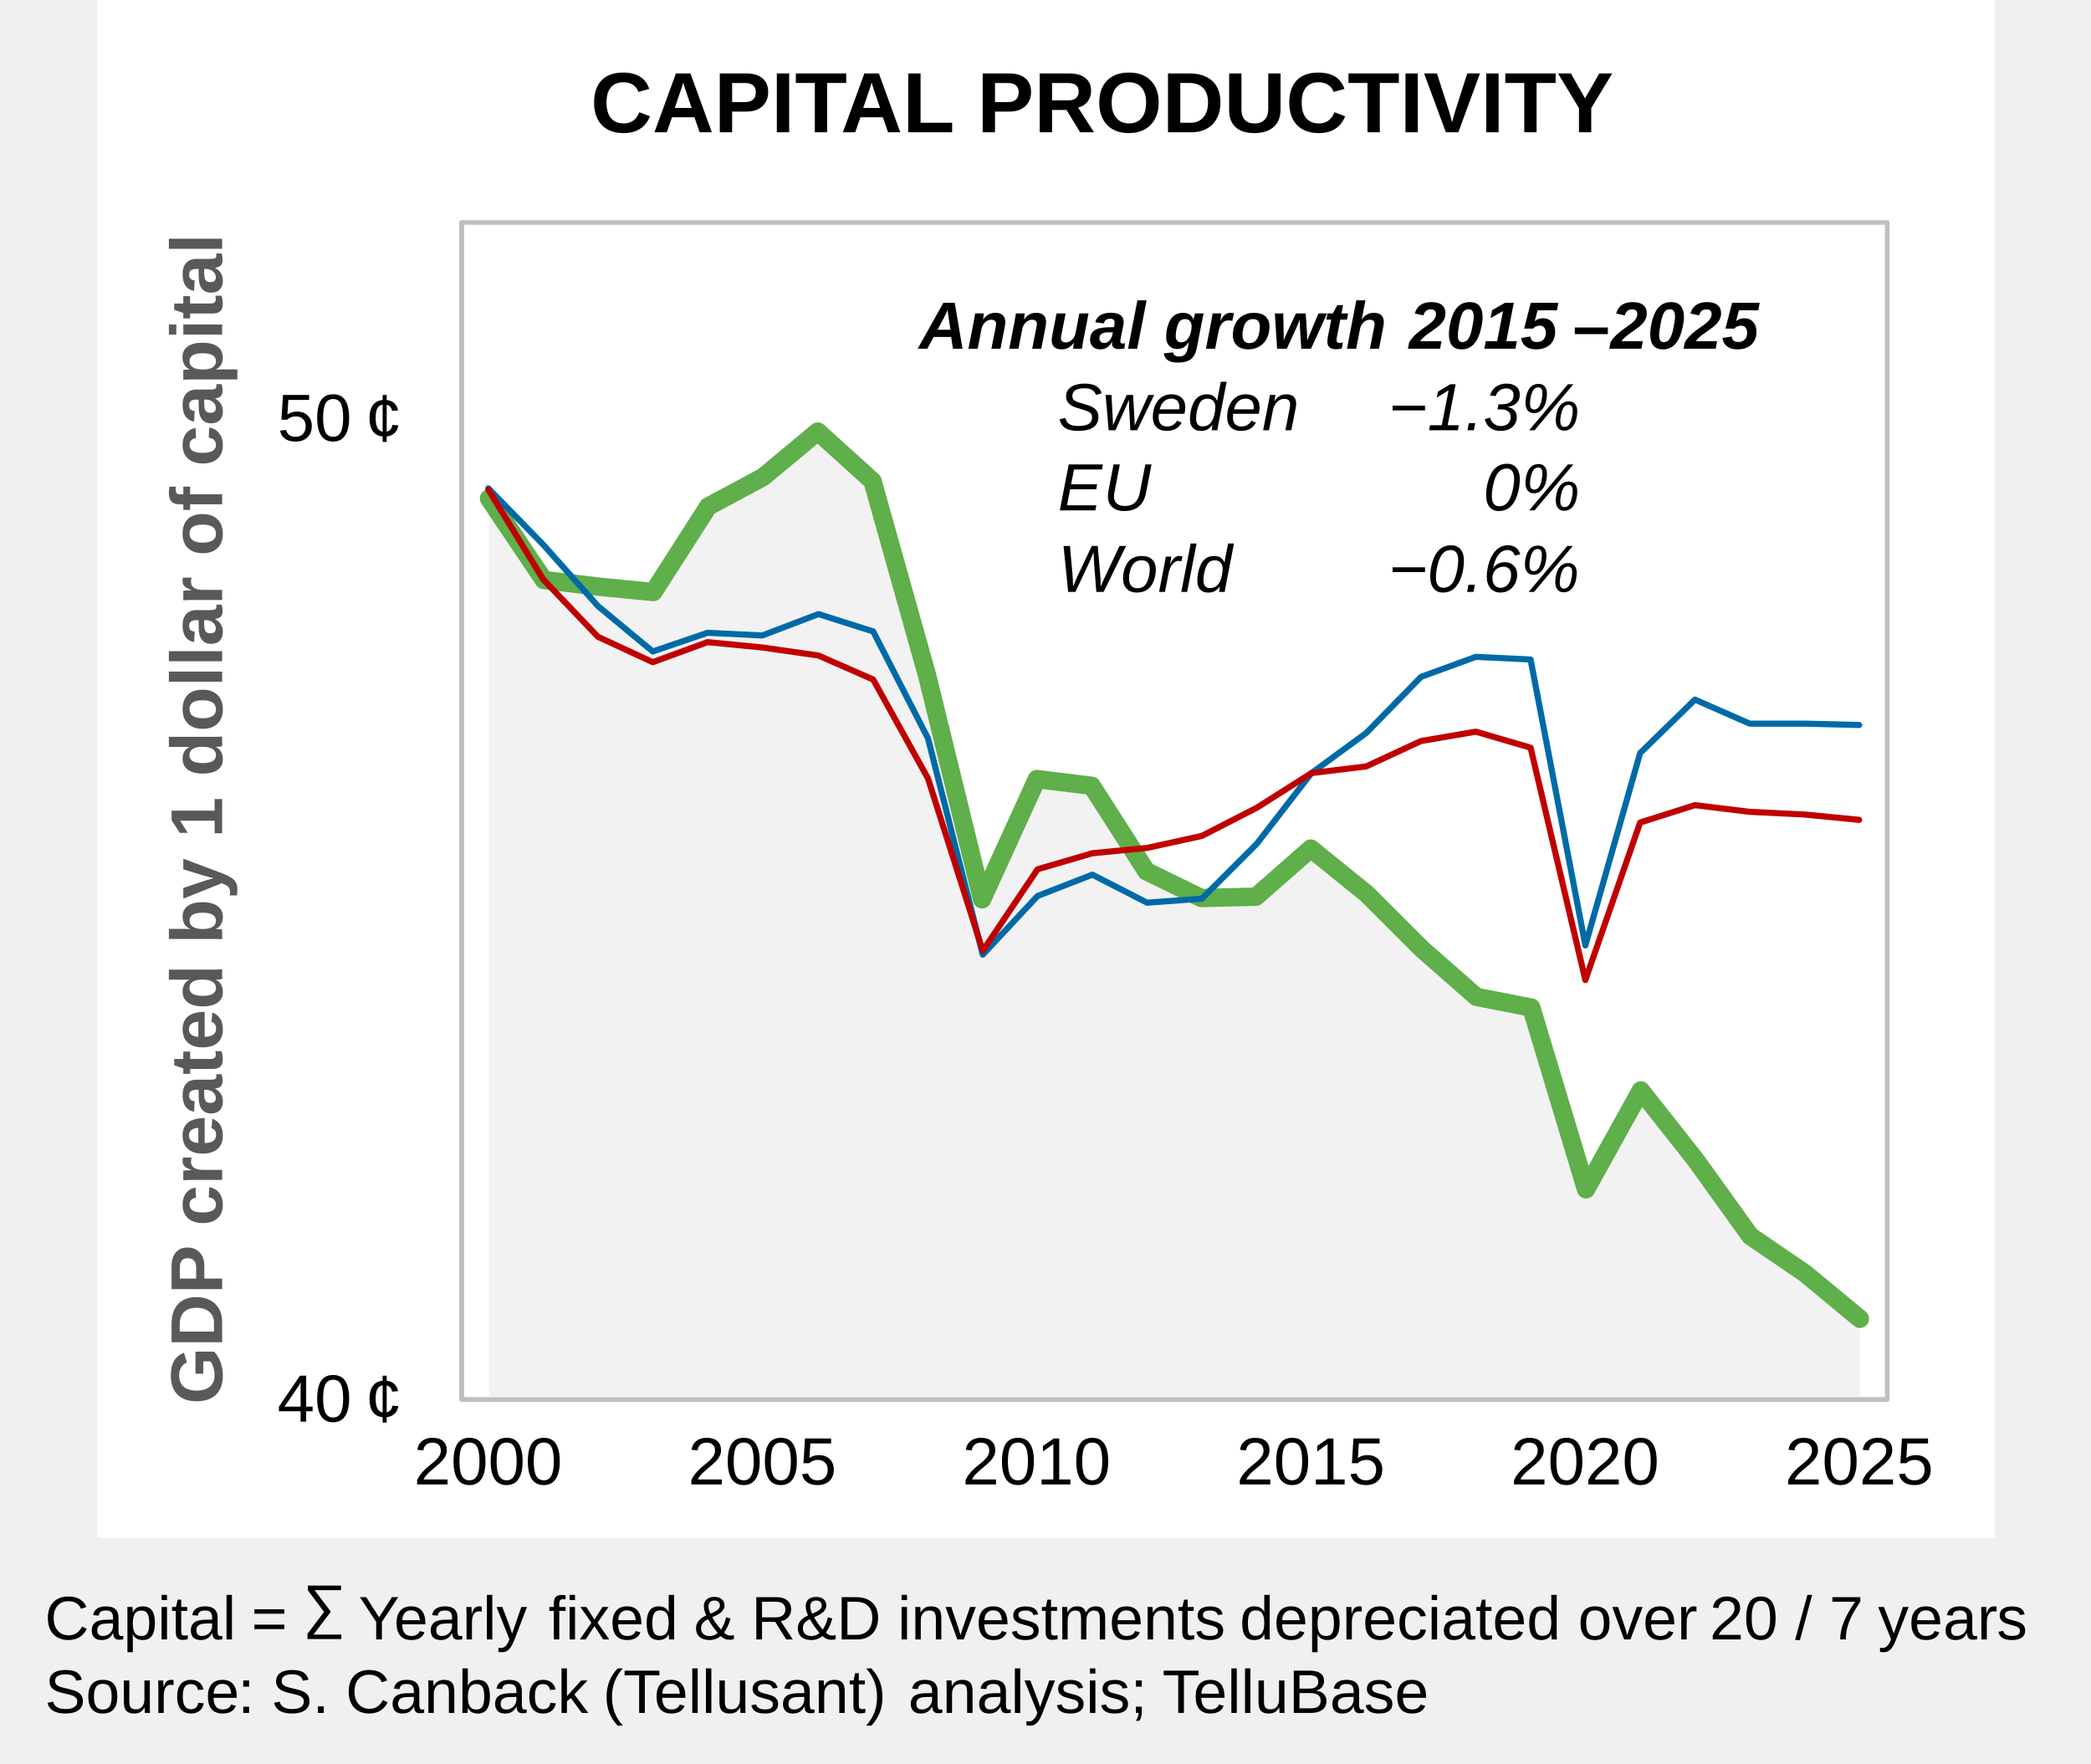
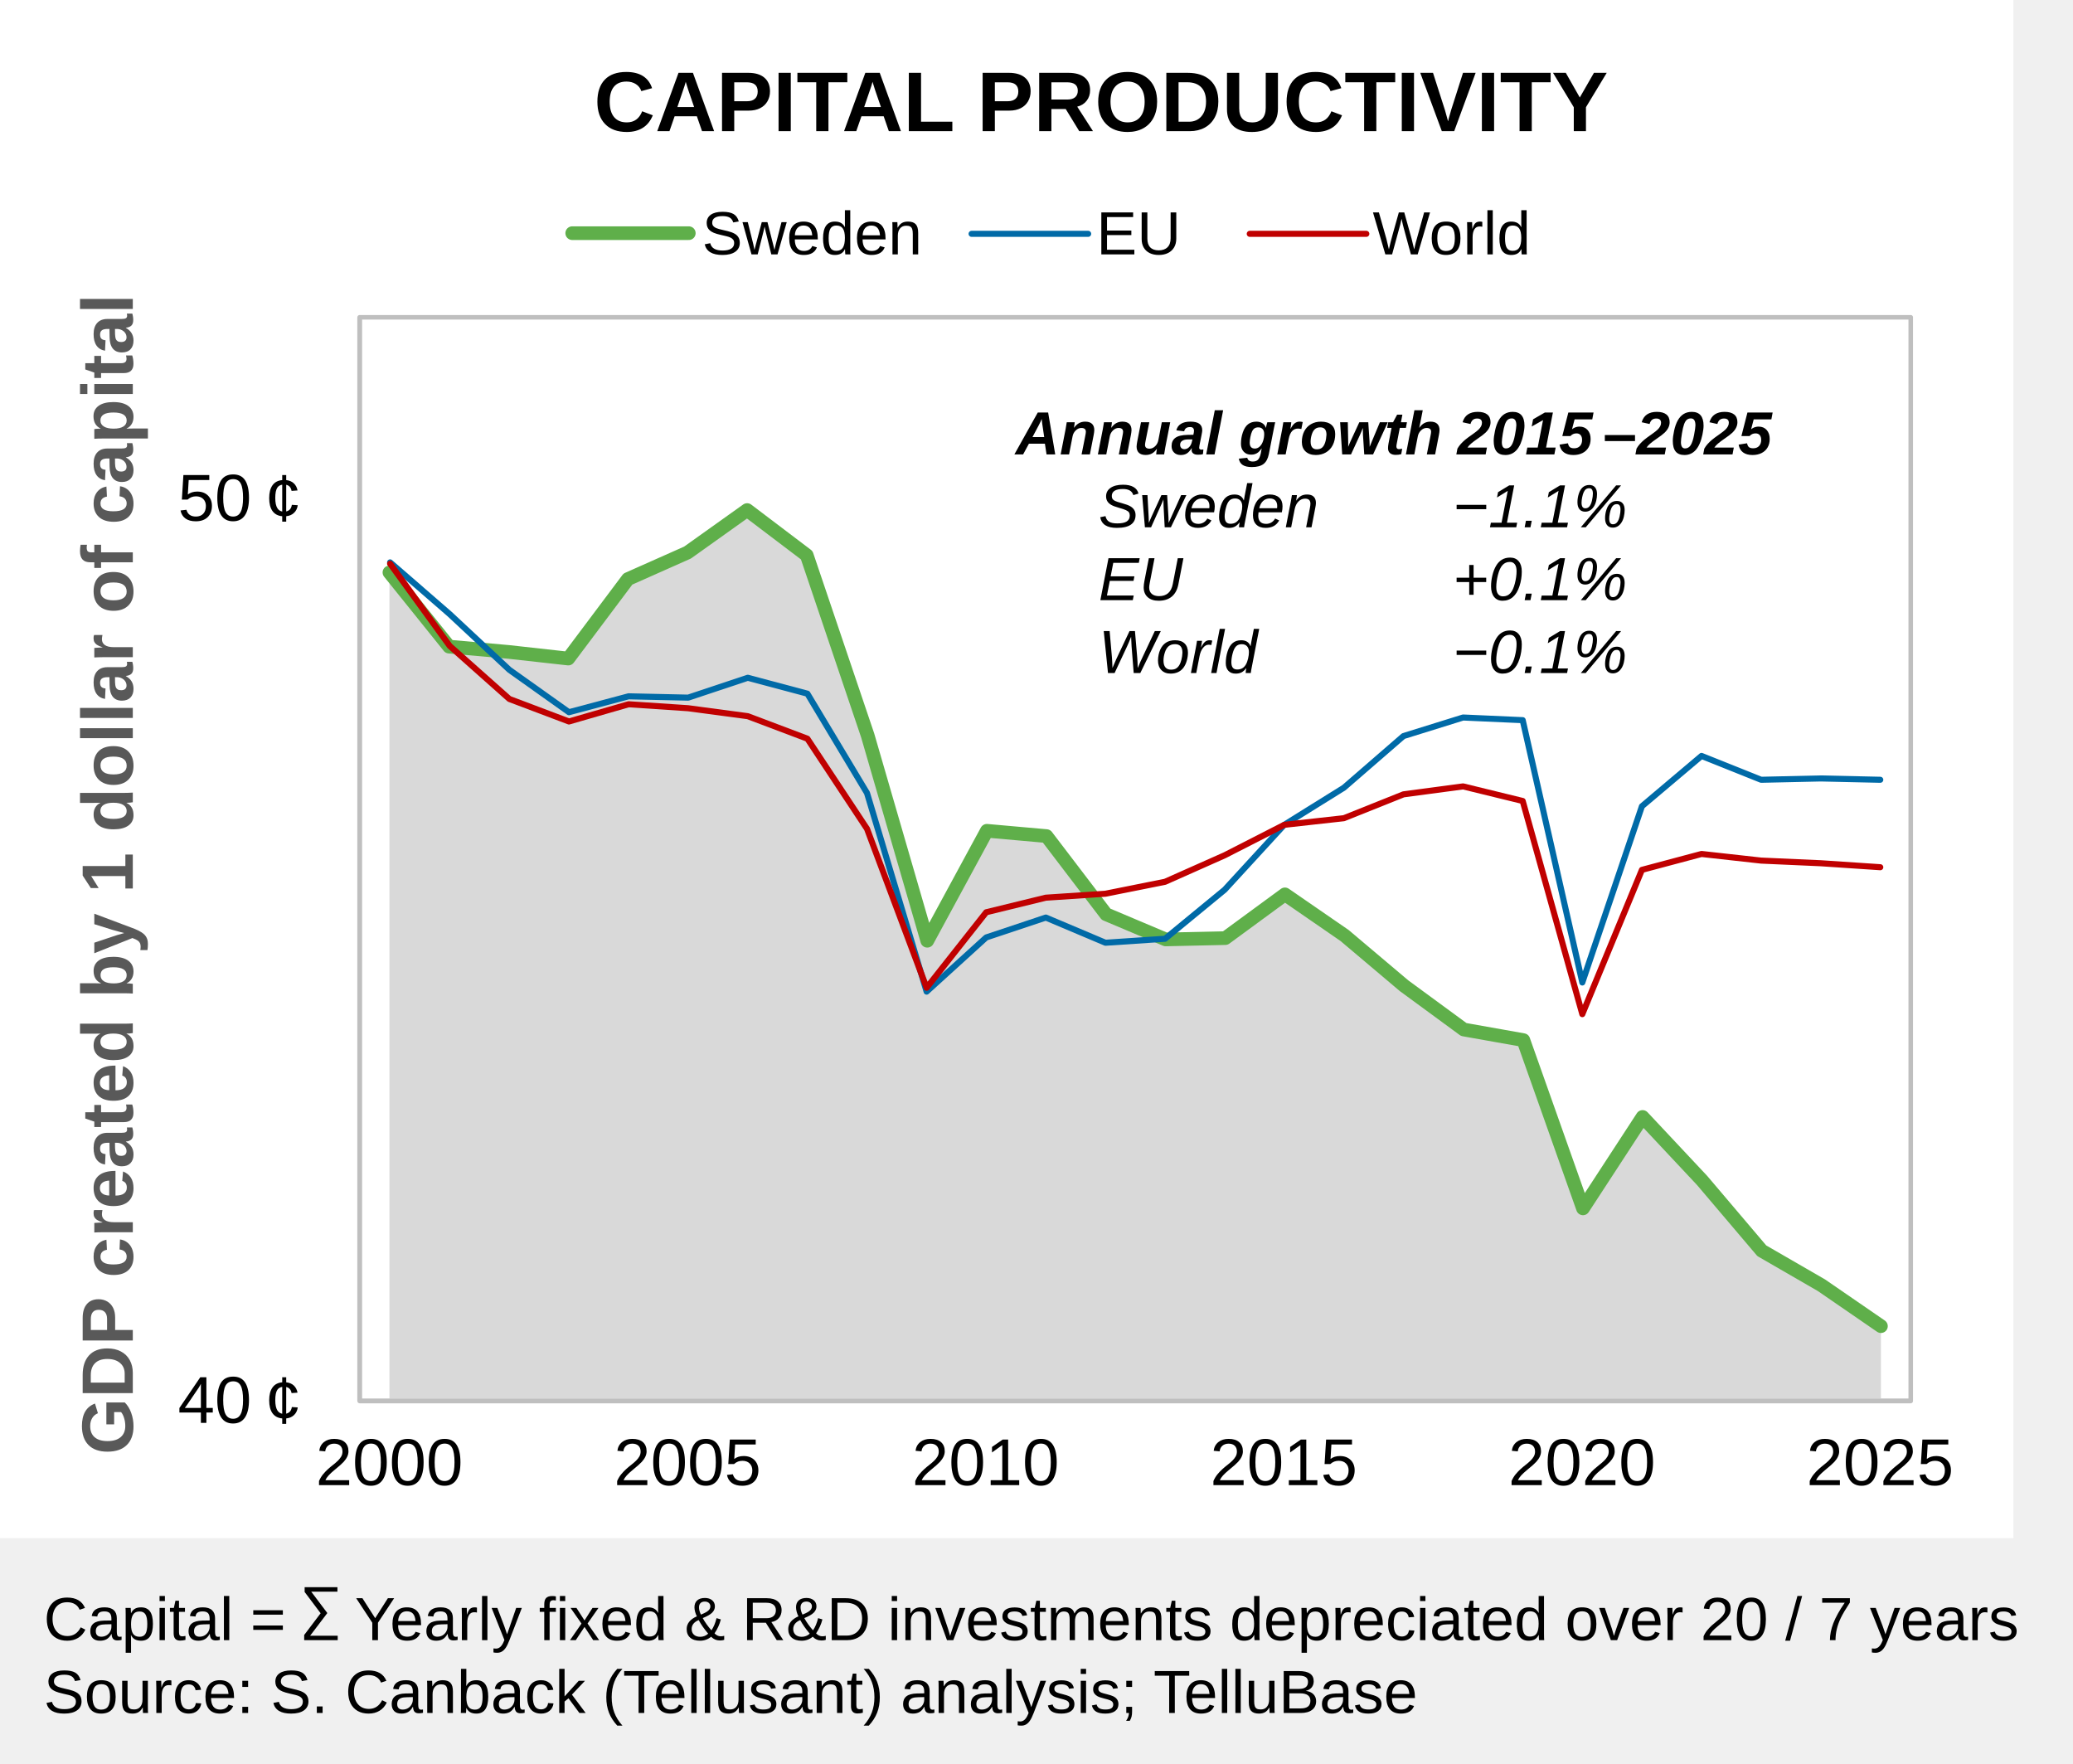
- <svg xmlns="http://www.w3.org/2000/svg" width="1565" height="1320" xml:space="preserve" overflow="hidden">
+ <svg xmlns="http://www.w3.org/2000/svg" width="1565" height="1331" xml:space="preserve" overflow="hidden">
  <defs>
    <clipPath id="clip0">
-       <rect x="619" y="2448" width="1565" height="1320" />
+       <rect x="511" y="2200" width="1565" height="1331" />
    </clipPath>
  </defs>
-   <g clip-path="url(#clip0)" transform="translate(-619 -2448)">
-     <rect x="692" y="2448" width="1420" height="1151" fill="#FFFFFF" />
+   <g clip-path="url(#clip0)" transform="translate(-511 -2200)">
+     <rect x="511" y="2200" width="1520" height="1161" fill="#FFFFFF" />
    <g>
-       <rect x="964.5" y="2614.5" width="1067" height="881" stroke="#BFBFBF" stroke-width="3.438" stroke-linejoin="round" stroke-miterlimit="10" fill="none" />
+       <rect x="782.5" y="2439.5" width="1171" height="818" stroke="#BFBFBF" stroke-width="3.438" stroke-linejoin="round" stroke-miterlimit="10" fill="none" />
    </g>
    <g>
-       <path d="M985 2821.09 1026.03 2882.09 1067.04 2887.09 1108.04 2891.09 1149.04 2827.09 1190.04 2805.09 1231.04 2771 1272.04 2808.09 1313.04 2954.1 1354.04 3121.1 1395.05 3031.1 1436.05 3036.1 1477.05 3100.1 1518.05 3120.1 1559.05 3119.1 1600.05 3083.1 1642.05 3117.1 1683.06 3158.1 1724.06 3194.1 1765.06 3202.1 1806.06 3338.11 1847.06 3264.11 1888.06 3316.11 1929.06 3373.11 1970.06 3401.11 2011 3435.11 2011 3496 1970.06 3496 1929.06 3496 1888.06 3496 1847.06 3496 1806.06 3496 1765.06 3496 1724.06 3496 1683.06 3496 1642.05 3496 1600.05 3496 1559.05 3496 1518.05 3496 1477.05 3496 1436.05 3496 1395.05 3496 1354.04 3496 1313.04 3496 1272.04 3496 1231.04 3496 1190.04 3496 1149.04 3496 1108.04 3496 1067.04 3496 1026.03 3496 985 3496Z" fill="#F2F2F2" />
+       <path d="M805 2632.09 850.028 2688.09 895.029 2692.09 940.031 2697.09 985.032 2637.09 1030.03 2617.09 1075.04 2585 1120.04 2619.09 1166.04 2755.09 1211.04 2910.1 1256.04 2827.09 1301.04 2831.09 1346.04 2890.09 1391.05 2909.1 1436.05 2908.1 1481.05 2875.09 1526.05 2906.1 1571.05 2944.1 1616.05 2977.1 1661.05 2985.1 1706.06 3112.1 1751.06 3043.1 1796.06 3091.1 1841.06 3144.1 1886.06 3170.1 1931 3201.1 1931 3258 1886.06 3258 1841.06 3258 1796.06 3258 1751.06 3258 1706.06 3258 1661.05 3258 1616.05 3258 1571.05 3258 1526.05 3258 1481.05 3258 1436.05 3258 1391.05 3258 1346.04 3258 1301.04 3258 1256.04 3258 1211.04 3258 1166.04 3258 1120.04 3258 1075.04 3258 1030.03 3258 985.032 3258 940.031 3258 895.029 3258 850.028 3258 805 3258Z" fill="#D9D9D9" />
    </g>
    <g>
-       <path d="M0 0 0 881" stroke="#BFBFBF" stroke-width="3.438" stroke-linejoin="round" stroke-miterlimit="10" fill="none" fill-rule="evenodd" transform="matrix(1 0 0 -1 964.5 3495.5)" />
+       <path d="M0 0 0 818" stroke="#BFBFBF" stroke-width="3.438" stroke-linejoin="round" stroke-miterlimit="10" fill="none" fill-rule="evenodd" transform="matrix(1 0 0 -1 782.5 3257.5)" />
    </g>
    <g>
-       <path d="M964.5 3495.5 2031.5 3495.5" stroke="#BFBFBF" stroke-width="3.438" stroke-linejoin="round" stroke-miterlimit="10" fill="none" fill-rule="evenodd" />
+       <path d="M782.5 3257.5 1953.5 3257.5" stroke="#BFBFBF" stroke-width="3.438" stroke-linejoin="round" stroke-miterlimit="10" fill="none" fill-rule="evenodd" />
    </g>
    <g>
-       <path d="M985 2821.09 1026.03 2882.09 1067.04 2887.09 1108.04 2891.09 1149.04 2827.09 1190.04 2805.09 1231.04 2771 1272.04 2808.09 1313.04 2954.1 1354.04 3121.1 1395.05 3031.1 1436.05 3036.1 1477.05 3100.1 1518.05 3120.1 1559.05 3119.1 1600.05 3083.1 1642.05 3117.1 1683.06 3158.1 1724.06 3194.1 1765.06 3202.1 1806.06 3338.11 1847.06 3264.11 1888.06 3316.11 1929.06 3373.11 1970.06 3401.11 2011 3435" stroke="#5FAF4A" stroke-width="13.75" stroke-linecap="round" stroke-linejoin="round" stroke-miterlimit="10" fill="none" />
+       <path d="M805 2632.09 850.028 2688.09 895.029 2692.09 940.031 2697.09 985.032 2637.09 1030.03 2617.09 1075.04 2585 1120.04 2619.09 1166.04 2755.09 1211.04 2910.1 1256.04 2827.09 1301.04 2831.09 1346.04 2890.09 1391.05 2909.1 1436.05 2908.1 1481.05 2875.09 1526.05 2906.1 1571.05 2944.1 1616.05 2977.1 1661.05 2985.1 1706.06 3112.1 1751.06 3043.1 1796.06 3091.1 1841.06 3144.1 1886.06 3170.1 1931 3201" stroke="#5FAF4A" stroke-width="10.312" stroke-linecap="round" stroke-linejoin="round" stroke-miterlimit="10" fill="none" />
    </g>
    <g>
-       <path d="M984.5 2813.5 1025.53 2855.59 1066.54 2901.6 1107.54 2935.6 1148.54 2921.6 1189.54 2923.6 1231.54 2907.6 1272.54 2920.6 1313.54 3000.6 1354.54 3162.5 1395.55 3118.6 1436.55 3102.6 1477.55 3123.6 1518.55 3120.6 1559.55 3079.6 1600.55 3026.6 1641.55 2996.6 1682.56 2954.6 1723.56 2939.6 1764.56 2941.6 1805.56 3155.6 1846.56 3011.6 1887.56 2971.6 1928.56 2989.6 1969.56 2989.6 2010.5 2990.6" stroke="#006AA7" stroke-width="4.583" stroke-linecap="round" stroke-linejoin="round" stroke-miterlimit="10" fill="none" />
+       <path d="M805.5 2624.5 850.528 2663.59 895.53 2705.59 940.531 2737.59 985.532 2725.59 1030.53 2726.59 1075.54 2711.59 1120.54 2723.59 1165.54 2798.59 1210.54 2948.5 1255.54 2907.6 1300.54 2892.59 1345.54 2911.6 1390.55 2908.6 1435.55 2871.59 1480.55 2822.59 1525.55 2794.59 1570.55 2755.59 1615.55 2741.59 1660.55 2743.59 1705.56 2941.6 1750.56 2808.59 1795.56 2770.59 1840.56 2788.59 1885.56 2787.59 1930.5 2788.59" stroke="#006AA7" stroke-width="4.583" stroke-linecap="round" stroke-linejoin="round" stroke-miterlimit="10" fill="none" />
    </g>
    <g>
-       <path d="M984.5 2814.5 1025.53 2881.59 1066.54 2924.6 1107.54 2943.6 1148.54 2928.6 1189.54 2932.6 1231.54 2938.6 1272.54 2956.6 1313.54 3030.6 1354.54 3159.6 1395.55 3098.6 1436.55 3086.6 1477.55 3082.6 1518.55 3073.6 1559.55 3052.6 1600.55 3026.6 1641.55 3021.6 1682.56 3002.6 1723.56 2995.6 1764.56 3007.6 1805.56 3181.5 1846.56 3063.6 1887.56 3050.6 1928.56 3055.6 1969.56 3057.6 2010.5 3061.6" stroke="#C00000" stroke-width="4.583" stroke-linecap="round" stroke-linejoin="round" stroke-miterlimit="10" fill="none" />
+       <path d="M805.5 2625.5 850.528 2687.59 895.53 2727.59 940.531 2744.59 985.532 2731.59 1030.53 2734.59 1075.54 2740.59 1120.54 2757.59 1165.54 2825.59 1210.54 2945.6 1255.54 2888.59 1300.54 2877.59 1345.54 2874.59 1390.55 2865.59 1435.55 2845.59 1480.55 2822.59 1525.55 2817.59 1570.55 2799.59 1615.55 2793.59 1660.55 2804.59 1705.56 2965.5 1750.56 2856.59 1795.56 2844.59 1840.56 2849.59 1885.56 2851.59 1930.5 2854.59" stroke="#C00000" stroke-width="4.583" stroke-linecap="round" stroke-linejoin="round" stroke-miterlimit="10" fill="none" />
    </g>
    <g>
-       <text font-family="Arial,Arial_MSFontService,sans-serif" font-weight="400" font-size="50" transform="matrix(1 0 0 1 826.633 3512)">40 ¢</text>
+       <text font-family="Arial,Arial_MSFontService,sans-serif" font-weight="400" font-size="50" transform="matrix(1 0 0 1 645.298 3274)">40 ¢</text>
    </g>
    <g>
-       <text font-family="Arial,Arial_MSFontService,sans-serif" font-weight="400" font-size="50" transform="matrix(1 0 0 1 826.633 2778)">50 ¢</text>
+       <text font-family="Arial,Arial_MSFontService,sans-serif" font-weight="400" font-size="50" transform="matrix(1 0 0 1 645.298 2593)">50 ¢</text>
    </g>
    <g>
-       <text font-family="Arial,Arial_MSFontService,sans-serif" font-weight="400" font-size="50" transform="matrix(1 0 0 1 928.672 3559)">2000</text>
+       <text font-family="Arial,Arial_MSFontService,sans-serif" font-weight="400" font-size="50" transform="matrix(1 0 0 1 749.32 3321)">2000</text>
    </g>
    <g>
-       <text font-family="Arial,Arial_MSFontService,sans-serif" font-weight="400" font-size="50" transform="matrix(1 0 0 1 1133.92 3559)">2005</text>
+       <text font-family="Arial,Arial_MSFontService,sans-serif" font-weight="400" font-size="50" transform="matrix(1 0 0 1 974.399 3321)">2005</text>
    </g>
    <g>
-       <text font-family="Arial,Arial_MSFontService,sans-serif" font-weight="400" font-size="50" transform="matrix(1 0 0 1 1339.16 3559)">2010</text>
+       <text font-family="Arial,Arial_MSFontService,sans-serif" font-weight="400" font-size="50" transform="matrix(1 0 0 1 1199.48 3321)">2010</text>
    </g>
    <g>
-       <text font-family="Arial,Arial_MSFontService,sans-serif" font-weight="400" font-size="50" transform="matrix(1 0 0 1 1544.41 3559)">2015</text>
+       <text font-family="Arial,Arial_MSFontService,sans-serif" font-weight="400" font-size="50" transform="matrix(1 0 0 1 1424.56 3321)">2015</text>
    </g>
    <g>
-       <text font-family="Arial,Arial_MSFontService,sans-serif" font-weight="400" font-size="50" transform="matrix(1 0 0 1 1749.65 3559)">2020</text>
+       <text font-family="Arial,Arial_MSFontService,sans-serif" font-weight="400" font-size="50" transform="matrix(1 0 0 1 1649.64 3321)">2020</text>
    </g>
    <g>
-       <text font-family="Arial,Arial_MSFontService,sans-serif" font-weight="400" font-size="50" transform="matrix(1 0 0 1 1954.9 3559)">2025</text>
+       <text font-family="Arial,Arial_MSFontService,sans-serif" font-weight="400" font-size="50" transform="matrix(1 0 0 1 1874.72 3321)">2025</text>
    </g>
    <g>
-       <text fill="#595959" font-family="Arial,Arial_MSFontService,sans-serif" font-weight="700" font-size="55" transform="matrix(6.12323e-17 -1 1 6.12323e-17 785.256 3499)">GDP created by 1 dollar of capital</text>
+       <text fill="#595959" font-family="Arial,Arial_MSFontService,sans-serif" font-weight="700" font-size="55" transform="matrix(6.12323e-17 -1 1 6.12323e-17 611.259 3298)">GDP created by 1 dollar of capital</text>
    </g>
    <g>
-       <text font-family="Arial,Arial_MSFontService,sans-serif" font-weight="700" font-size="64" transform="matrix(1 0 0 1 1061.02 2547)">CAPITAL PRODUCTIVITY</text>
+       <text font-family="Arial,Arial_MSFontService,sans-serif" font-weight="700" font-size="64" transform="matrix(1 0 0 1 959.371 2299)">CAPITAL PRODUCTIVITY</text>
    </g>
-     <text font-family="Arial,Arial_MSFontService,sans-serif" font-style="italic" font-weight="700" font-size="50" transform="matrix(1 0 0 1 1306.87 2709)">Annual growth</text>
-     <text font-family="Arial,Arial_MSFontService,sans-serif" font-style="italic" font-weight="700" font-size="50" transform="matrix(1 0 0 1 1673.54 2709)">2015 </text>
-     <text font-family="Arial,Arial_MSFontService,sans-serif" font-weight="700" font-size="50" transform="matrix(1 0 0 1 1796.14 2709)">–</text>
-     <text font-family="Arial,Arial_MSFontService,sans-serif" font-style="italic" font-weight="700" font-size="50" transform="matrix(1 0 0 1 1824.22 2709)">2025</text>
-     <text font-family="Arial,Arial_MSFontService,sans-serif" font-style="italic" font-weight="400" font-size="50" transform="matrix(1 0 0 1 1410.68 2770)">Sweden</text>
-     <text font-family="Arial,Arial_MSFontService,sans-serif" font-style="italic" font-weight="400" font-size="50" transform="matrix(1 0 0 1 1658.07 2770)">−</text>
-     <text font-family="Arial,Arial_MSFontService,sans-serif" font-style="italic" font-weight="400" font-size="50" transform="matrix(1 0 0 1 1687.29 2770)">1</text>
-     <text font-family="Arial,Arial_MSFontService,sans-serif" font-style="italic" font-weight="400" font-size="50" transform="matrix(1 0 0 1 1715.36 2770)">.</text>
-     <text font-family="Arial,Arial_MSFontService,sans-serif" font-style="italic" font-weight="400" font-size="50" transform="matrix(1 0 0 1 1729.11 2770)">3</text>
-     <text font-family="Arial,Arial_MSFontService,sans-serif" font-style="italic" font-weight="400" font-size="50" transform="matrix(1 0 0 1 1757.18 2770)">%</text>
-     <text font-family="Arial,Arial_MSFontService,sans-serif" font-style="italic" font-weight="400" font-size="50" transform="matrix(1 0 0 1 1410.68 2830)">E</text>
-     <text font-family="Arial,Arial_MSFontService,sans-serif" font-style="italic" font-weight="400" font-size="50" transform="matrix(1 0 0 1 1444.49 2830)">U</text>
-     <text font-family="Arial,Arial_MSFontService,sans-serif" font-style="italic" font-weight="400" font-size="50" transform="matrix(1 0 0 1 1729.11 2830)">0</text>
-     <text font-family="Arial,Arial_MSFontService,sans-serif" font-style="italic" font-weight="400" font-size="50" transform="matrix(1 0 0 1 1757.18 2830)">%</text>
-     <text font-family="Arial,Arial_MSFontService,sans-serif" font-style="italic" font-weight="400" font-size="50" transform="matrix(1 0 0 1 1410.68 2891)">World</text>
-     <text font-family="Arial,Arial_MSFontService,sans-serif" font-style="italic" font-weight="400" font-size="50" transform="matrix(1 0 0 1 1658.07 2891)">−0.6%</text>
-     <text font-family="Arial,Arial_MSFontService,sans-serif" font-weight="400" font-size="46" transform="matrix(1 0 0 1 652.476 3675)">Capital</text>
-     <text font-family="Arial,Arial_MSFontService,sans-serif" font-weight="400" font-size="46" transform="matrix(1 0 0 1 807.164 3675)">=</text>
-     <path d="M849.478 3634.7 874.242 3634.7 874.242 3638.12 854.463 3638.12 866.615 3654.24 853.622 3671.35 874.442 3671.35 874.442 3674.7 849.138 3674.7 849.138 3670.81 861.55 3654.41 849.478 3638.34Z" />
-     <text fill="#000000" fill-opacity="0" font-family="Arial,Arial_MSFontService,sans-serif" font-size="40" x="849.138" y="3669.7">∑ </text>
-     <text font-family="Arial,Arial_MSFontService,sans-serif" font-weight="400" font-size="46" transform="matrix(1 0 0 1 887.372 3675)">Yearly</text>
-     <text font-family="Arial,Arial_MSFontService,sans-serif" font-weight="400" font-size="46" transform="matrix(1 0 0 1 1029.46 3675)">fixed</text>
-     <text font-family="Arial,Arial_MSFontService,sans-serif" font-weight="400" font-size="46" transform="matrix(1 0 0 1 1138.31 3675)">&amp; </text>
-     <text font-family="Arial,Arial_MSFontService,sans-serif" font-weight="400" font-size="46" transform="matrix(1 0 0 1 1181.28 3675)">R&amp;D</text>
-     <text font-family="Arial,Arial_MSFontService,sans-serif" font-weight="400" font-size="46" transform="matrix(1 0 0 1 1290.71 3675)">investments</text>
-     <text font-family="Arial,Arial_MSFontService,sans-serif" font-weight="400" font-size="46" transform="matrix(1 0 0 1 1546.8 3675)">depreciated over</text>
-     <text font-family="Arial,Arial_MSFontService,sans-serif" font-weight="400" font-size="46" transform="matrix(1 0 0 1 1898.57 3675)">20 / 7 </text>
-     <text font-family="Arial,Arial_MSFontService,sans-serif" font-weight="400" font-size="46" transform="matrix(1 0 0 1 2024.61 3675)">year</text>
-     <text font-family="Arial,Arial_MSFontService,sans-serif" font-weight="400" font-size="46" transform="matrix(1 0 0 1 2113.41 3675)">s</text>
-     <text font-family="Arial,Arial_MSFontService,sans-serif" font-weight="400" font-size="46" transform="matrix(1 0 0 1 652.476 3730)">Source</text>
-     <text font-family="Arial,Arial_MSFontService,sans-serif" font-weight="400" font-size="46" transform="matrix(1 0 0 1 796.851 3730)">: </text>
-     <text font-family="Arial,Arial_MSFontService,sans-serif" font-weight="400" font-size="46" transform="matrix(1 0 0 1 822.06 3730)">S. </text>
-     <text font-family="Arial,Arial_MSFontService,sans-serif" font-weight="400" font-size="46" transform="matrix(1 0 0 1 877.633 3730)">Canback </text>
-     <text font-family="Arial,Arial_MSFontService,sans-serif" font-weight="400" font-size="46" transform="matrix(1 0 0 1 1070.13 3730)">(Tellusant) </text>
-     <text font-family="Arial,Arial_MSFontService,sans-serif" font-weight="400" font-size="46" transform="matrix(1 0 0 1 1298.73 3730)">analysis; </text>
-     <text font-family="Arial,Arial_MSFontService,sans-serif" font-weight="400" font-size="46" transform="matrix(1 0 0 1 1488.93 3730)">TelluBase</text>
+     <g>
+       <rect x="699" y="2365" width="88" height="23" fill="#D9D9D9" />
+     </g>
+     <g>
+       <text font-family="Arial,Arial_MSFontService,sans-serif" font-weight="400" font-size="46" transform="matrix(1 0 0 1 796.755 2391)">Area</text>
+     </g>
+     <g>
+       <path d="M943 2376 1031 2376" stroke="#5FAF4A" stroke-width="10.312" stroke-linecap="round" stroke-linejoin="round" stroke-miterlimit="10" fill="none" fill-rule="evenodd" />
+     </g>
+     <g>
+       <text font-family="Arial,Arial_MSFontService,sans-serif" font-weight="400" font-size="46" transform="matrix(1 0 0 1 1040.11 2391)">Sverige</text>
+     </g>
+     <g>
+       <path d="M1244.5 2376.5 1332.5 2376.5" stroke="#006AA7" stroke-width="4.583" stroke-linecap="round" stroke-linejoin="round" stroke-miterlimit="10" fill="none" fill-rule="evenodd" />
+     </g>
+     <g>
+       <text font-family="Arial,Arial_MSFontService,sans-serif" font-weight="400" font-size="46" transform="matrix(1 0 0 1 1342.03 2391)">EU</text>
+     </g>
+     <g>
+       <path d="M1454.5 2376.5 1542.5 2376.5" stroke="#C00000" stroke-width="4.583" stroke-linecap="round" stroke-linejoin="round" stroke-miterlimit="10" fill="none" fill-rule="evenodd" />
+     </g>
+     <g>
+       <text font-family="Arial,Arial_MSFontService,sans-serif" font-weight="400" font-size="46" transform="matrix(1 0 0 1 1552.24 2391)">Världen</text>
+     </g>
+     <text font-family="Arial,Arial_MSFontService,sans-serif" font-style="italic" font-weight="700" font-size="46" transform="matrix(1 0 0 1 1277.74 2543)">Annual growth </text>
+     <text font-family="Arial,Arial_MSFontService,sans-serif" font-style="italic" font-weight="700" font-size="46" transform="matrix(1 0 0 1 1611.17 2543)">2015 </text>
+     <text font-family="Arial,Arial_MSFontService,sans-serif" font-weight="700" font-size="46" transform="matrix(1 0 0 1 1721.17 2543)">–</text>
+     <text font-family="Arial,Arial_MSFontService,sans-serif" font-style="italic" font-weight="700" font-size="46" transform="matrix(1 0 0 1 1746.38 2543)">2025</text>
+     <text font-family="Arial,Arial_MSFontService,sans-serif" font-style="italic" font-weight="400" font-size="46" transform="matrix(1 0 0 1 1340.3 2598)">Sweden</text>
+     <text font-family="Arial,Arial_MSFontService,sans-serif" font-style="italic" font-weight="400" font-size="46" transform="matrix(1 0 0 1 1607.74 2598)">−</text>
+     <text font-family="Arial,Arial_MSFontService,sans-serif" font-style="italic" font-weight="400" font-size="46" transform="matrix(1 0 0 1 1634.66 2598)">1.1%</text>
+     <text font-family="Arial,Arial_MSFontService,sans-serif" font-style="italic" font-weight="400" font-size="46" transform="matrix(1 0 0 1 1340.3 2653)">EU</text>
+     <text font-family="Arial,Arial_MSFontService,sans-serif" font-style="italic" font-weight="400" font-size="46" transform="matrix(1 0 0 1 1607.74 2653)">+</text>
+     <text font-family="Arial,Arial_MSFontService,sans-serif" font-style="italic" font-weight="400" font-size="46" transform="matrix(1 0 0 1 1634.66 2653)">0.1%</text>
+     <text font-family="Arial,Arial_MSFontService,sans-serif" font-style="italic" font-weight="400" font-size="46" transform="matrix(1 0 0 1 1340.3 2708)">World</text>
+     <text font-family="Arial,Arial_MSFontService,sans-serif" font-style="italic" font-weight="400" font-size="46" transform="matrix(1 0 0 1 1607.74 2708)">−</text>
+     <text font-family="Arial,Arial_MSFontService,sans-serif" font-style="italic" font-weight="400" font-size="46" transform="matrix(1 0 0 1 1634.66 2708)">0.1%</text>
+     <rect x="689" y="2344" width="228" height="66" fill="#FFFFFF" />
+     <text font-family="Arial,Arial_MSFontService,sans-serif" font-weight="400" font-size="46" transform="matrix(1 0 0 1 543.983 3438)">Capital =</text>
+     <path d="M740.984 3398.02 765.748 3398.02 765.748 3401.43 745.969 3401.43 758.121 3417.56 745.128 3434.67 765.949 3434.67 765.949 3438.02 740.644 3438.02 740.644 3434.12 753.056 3417.72 740.984 3401.66Z" />
+     <text fill="#000000" fill-opacity="0" font-family="Arial,Arial_MSFontService,sans-serif" font-size="40" x="740.644" y="3433.02">∑ </text>
+     <text font-family="Arial,Arial_MSFontService,sans-serif" font-weight="400" font-size="46" transform="matrix(1 0 0 1 778.879 3438)">Yearly fixed &amp; R&amp;D investments depreciated over 20 / 7 years</text>
+     <text font-family="Arial,Arial_MSFontService,sans-serif" font-weight="400" font-size="46" transform="matrix(1 0 0 1 543.983 3493)">Source: S. Canback (Tellusant) analysis; TelluBase</text>
+     <rect x="1041" y="2347" width="166" height="55" fill="#FFFFFF" />
+     <text font-family="Arial,Arial_MSFontService,sans-serif" font-weight="400" font-size="46" transform="matrix(1 0 0 1 1040.93 2392)">Sweden</text>
+     <rect x="1339" y="2347" width="77" height="55" fill="#FFFFFF" />
+     <text font-family="Arial,Arial_MSFontService,sans-serif" font-weight="400" font-size="46" transform="matrix(1 0 0 1 1338.67 2392)">EU </text>
+     <rect x="1547" y="2347" width="185" height="55" fill="#FFFFFF" />
+     <text font-family="Arial,Arial_MSFontService,sans-serif" font-weight="400" font-size="46" transform="matrix(1 0 0 1 1547.33 2392)">World     </text>
  </g>
</svg>
